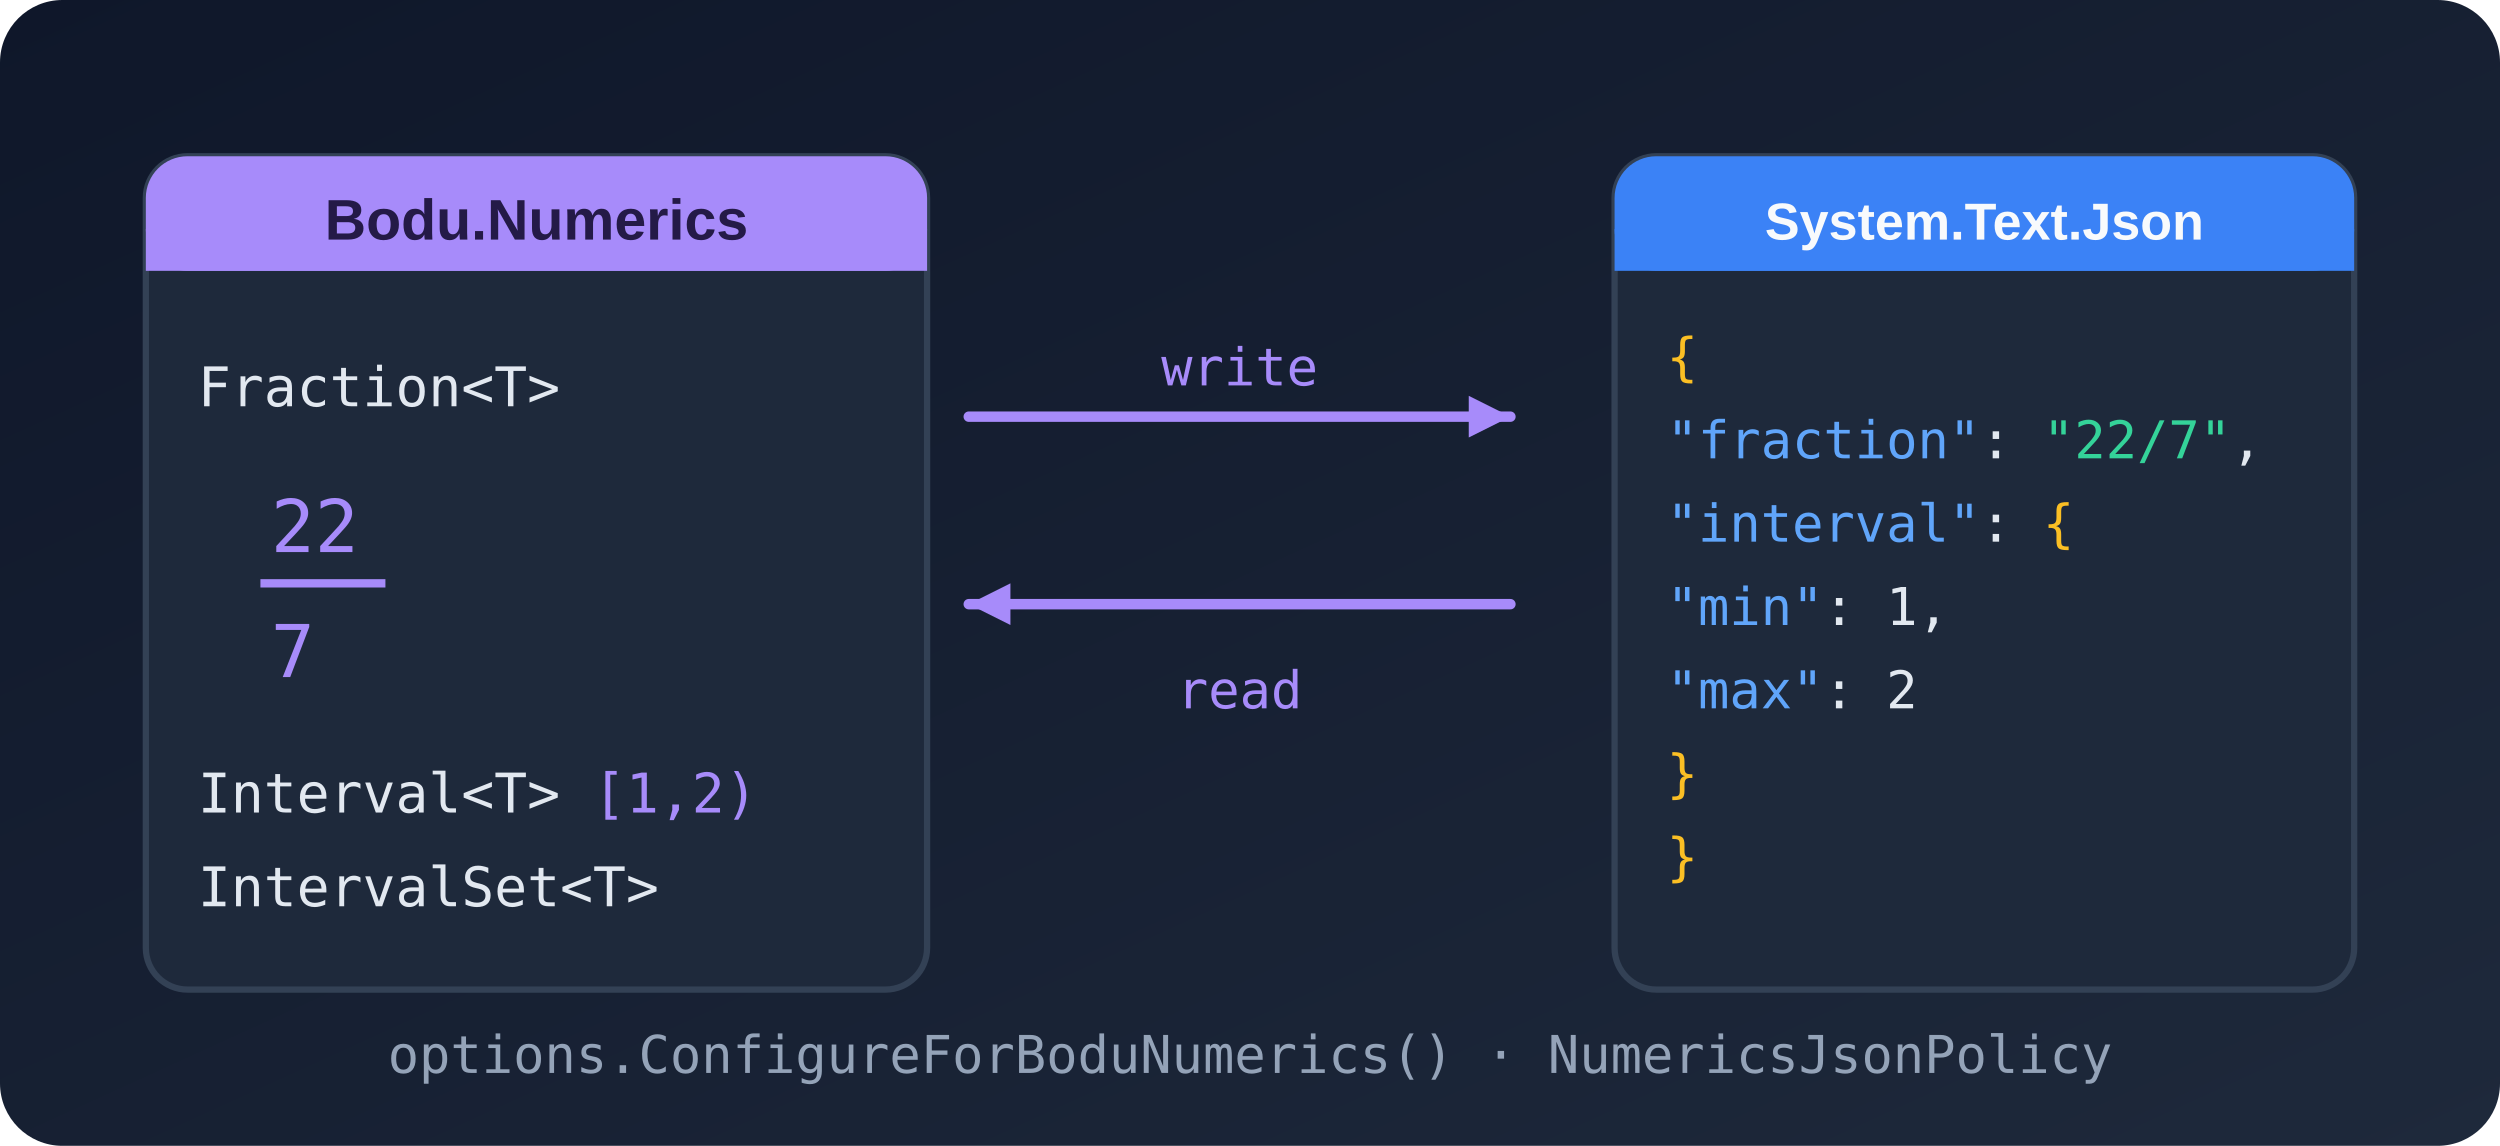
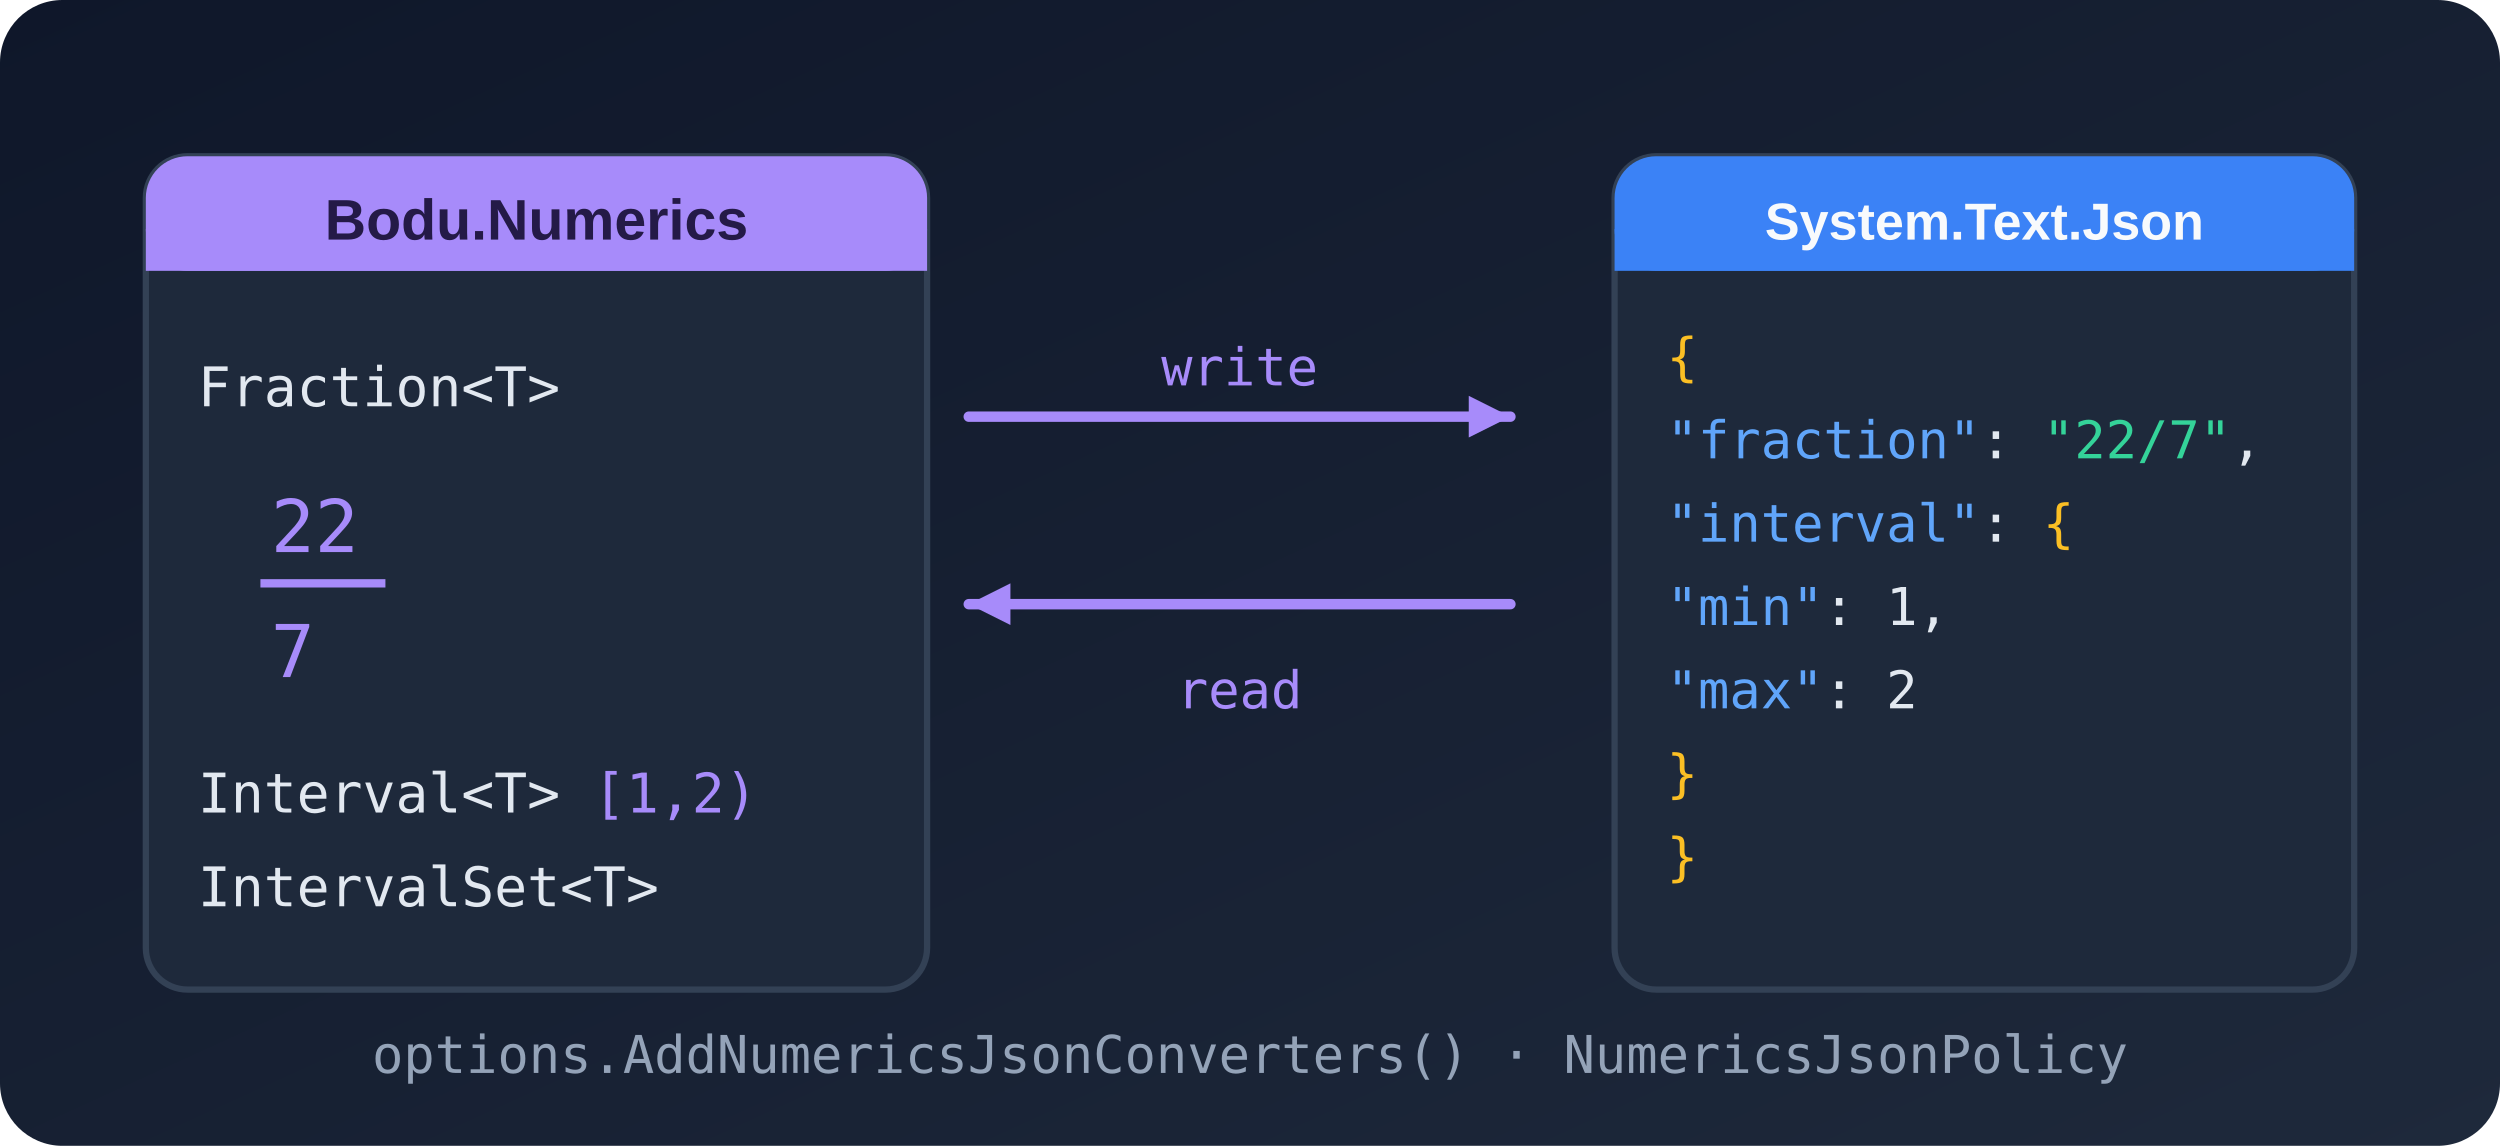
<svg xmlns="http://www.w3.org/2000/svg" viewBox="0 0 480 220" role="img" aria-label="Bodu.Numerics.Serialization.Json — System.Text.Json converters for fractions and intervals">
  <defs>
    <linearGradient id="numjson-bg" x1="0" y1="0" x2="1" y2="1">
      <stop offset="0" stop-color="#0F172A" />
      <stop offset="1" stop-color="#1E293B" />
    </linearGradient>
  </defs>
  <rect width="480" height="220" rx="12" fill="url(#numjson-bg)" />
  <g transform="translate(28 30)" font-family="'Segoe UI','Helvetica Neue',Arial,sans-serif" font-size="11">
    <rect width="150" height="160" rx="8" fill="#1E293B" stroke="#334155" stroke-width="1.2" />
    <rect width="150" height="22" rx="8" fill="#A78BFA" />
    <rect y="14" width="150" height="8" fill="#A78BFA" />
    <text x="75" y="16" fill="#241A47" text-anchor="middle" font-weight="700" font-size="11">Bodu.Numerics</text>
    <g fill="#E2E8F0" font-family="'Consolas','Menlo',monospace" font-size="10.5">
      <text x="10" y="48">Fraction&lt;T&gt;</text>
    </g>
    <g font-family="'Consolas','Menlo',monospace" font-size="14" fill="#A78BFA">
      <text x="24" y="76">22</text>
      <text x="24" y="100">7</text>
    </g>
    <line x1="22" y1="82" x2="46" y2="82" stroke="#A78BFA" stroke-width="1.6" />
    <g fill="#E2E8F0" font-family="'Consolas','Menlo',monospace" font-size="10.5">
      <text x="10" y="126">Interval&lt;T&gt; <tspan fill="#A78BFA">[1,2)</tspan>
      </text>
      <text x="10" y="144">IntervalSet&lt;T&gt;</text>
    </g>
  </g>
  <g transform="translate(186 80)" fill="none" stroke="#A78BFA" stroke-width="2" stroke-linecap="round">
    <line x1="0" y1="0" x2="104" y2="0" />
    <polygon points="104,0 96,-4 96,4" fill="#A78BFA" stroke="none" />
    <line x1="104" y1="36" x2="0" y2="36" />
    <polygon points="0,36 8,32 8,40" fill="#A78BFA" stroke="none" />
  </g>
  <g transform="translate(186 80)" fill="#A78BFA" font-family="'Consolas','Menlo',monospace" font-size="10" text-anchor="middle">
    <text x="52" y="-6">write</text>
    <text x="52" y="56">read</text>
  </g>
  <g transform="translate(310 30)" font-family="'Segoe UI','Helvetica Neue',Arial,sans-serif" font-size="11">
    <rect width="142" height="160" rx="8" fill="#1E293B" stroke="#334155" stroke-width="1.2" />
    <rect width="142" height="22" rx="8" fill="#3B82F6" />
    <rect y="14" width="142" height="8" fill="#3B82F6" />
    <text x="71" y="16" fill="#F8FAFC" text-anchor="middle" font-weight="700" font-size="10">System.Text.Json</text>
    <g fill="#E2E8F0" font-family="'Consolas','Menlo',monospace" font-size="10">
      <text x="10" y="42">
        <tspan fill="#FBBF24">{</tspan>
      </text>
      <text x="10" y="58">
        <tspan fill="#60A5FA">"fraction"</tspan>: <tspan fill="#34D399">"22/7"</tspan>,</text>
      <text x="10" y="74">
        <tspan fill="#60A5FA">"interval"</tspan>: <tspan fill="#FBBF24">{</tspan>
      </text>
      <text x="10" y="90">
        <tspan fill="#60A5FA">"min"</tspan>: 1,</text>
      <text x="10" y="106">
        <tspan fill="#60A5FA">"max"</tspan>: 2</text>
      <text x="10" y="122">
        <tspan fill="#FBBF24">}</tspan>
      </text>
      <text x="10" y="138">
        <tspan fill="#FBBF24">}</tspan>
      </text>
    </g>
  </g>
  <g fill="#94A3B8" font-family="'Consolas','Menlo',monospace" font-size="10">
-     <text x="240" y="206" text-anchor="middle">options.ConfigureForBoduNumerics() · NumericsJsonPolicy</text>
+     <text x="240" y="206" text-anchor="middle">options.AddNumericsJsonConverters() · NumericsJsonPolicy</text>
  </g>
</svg>
